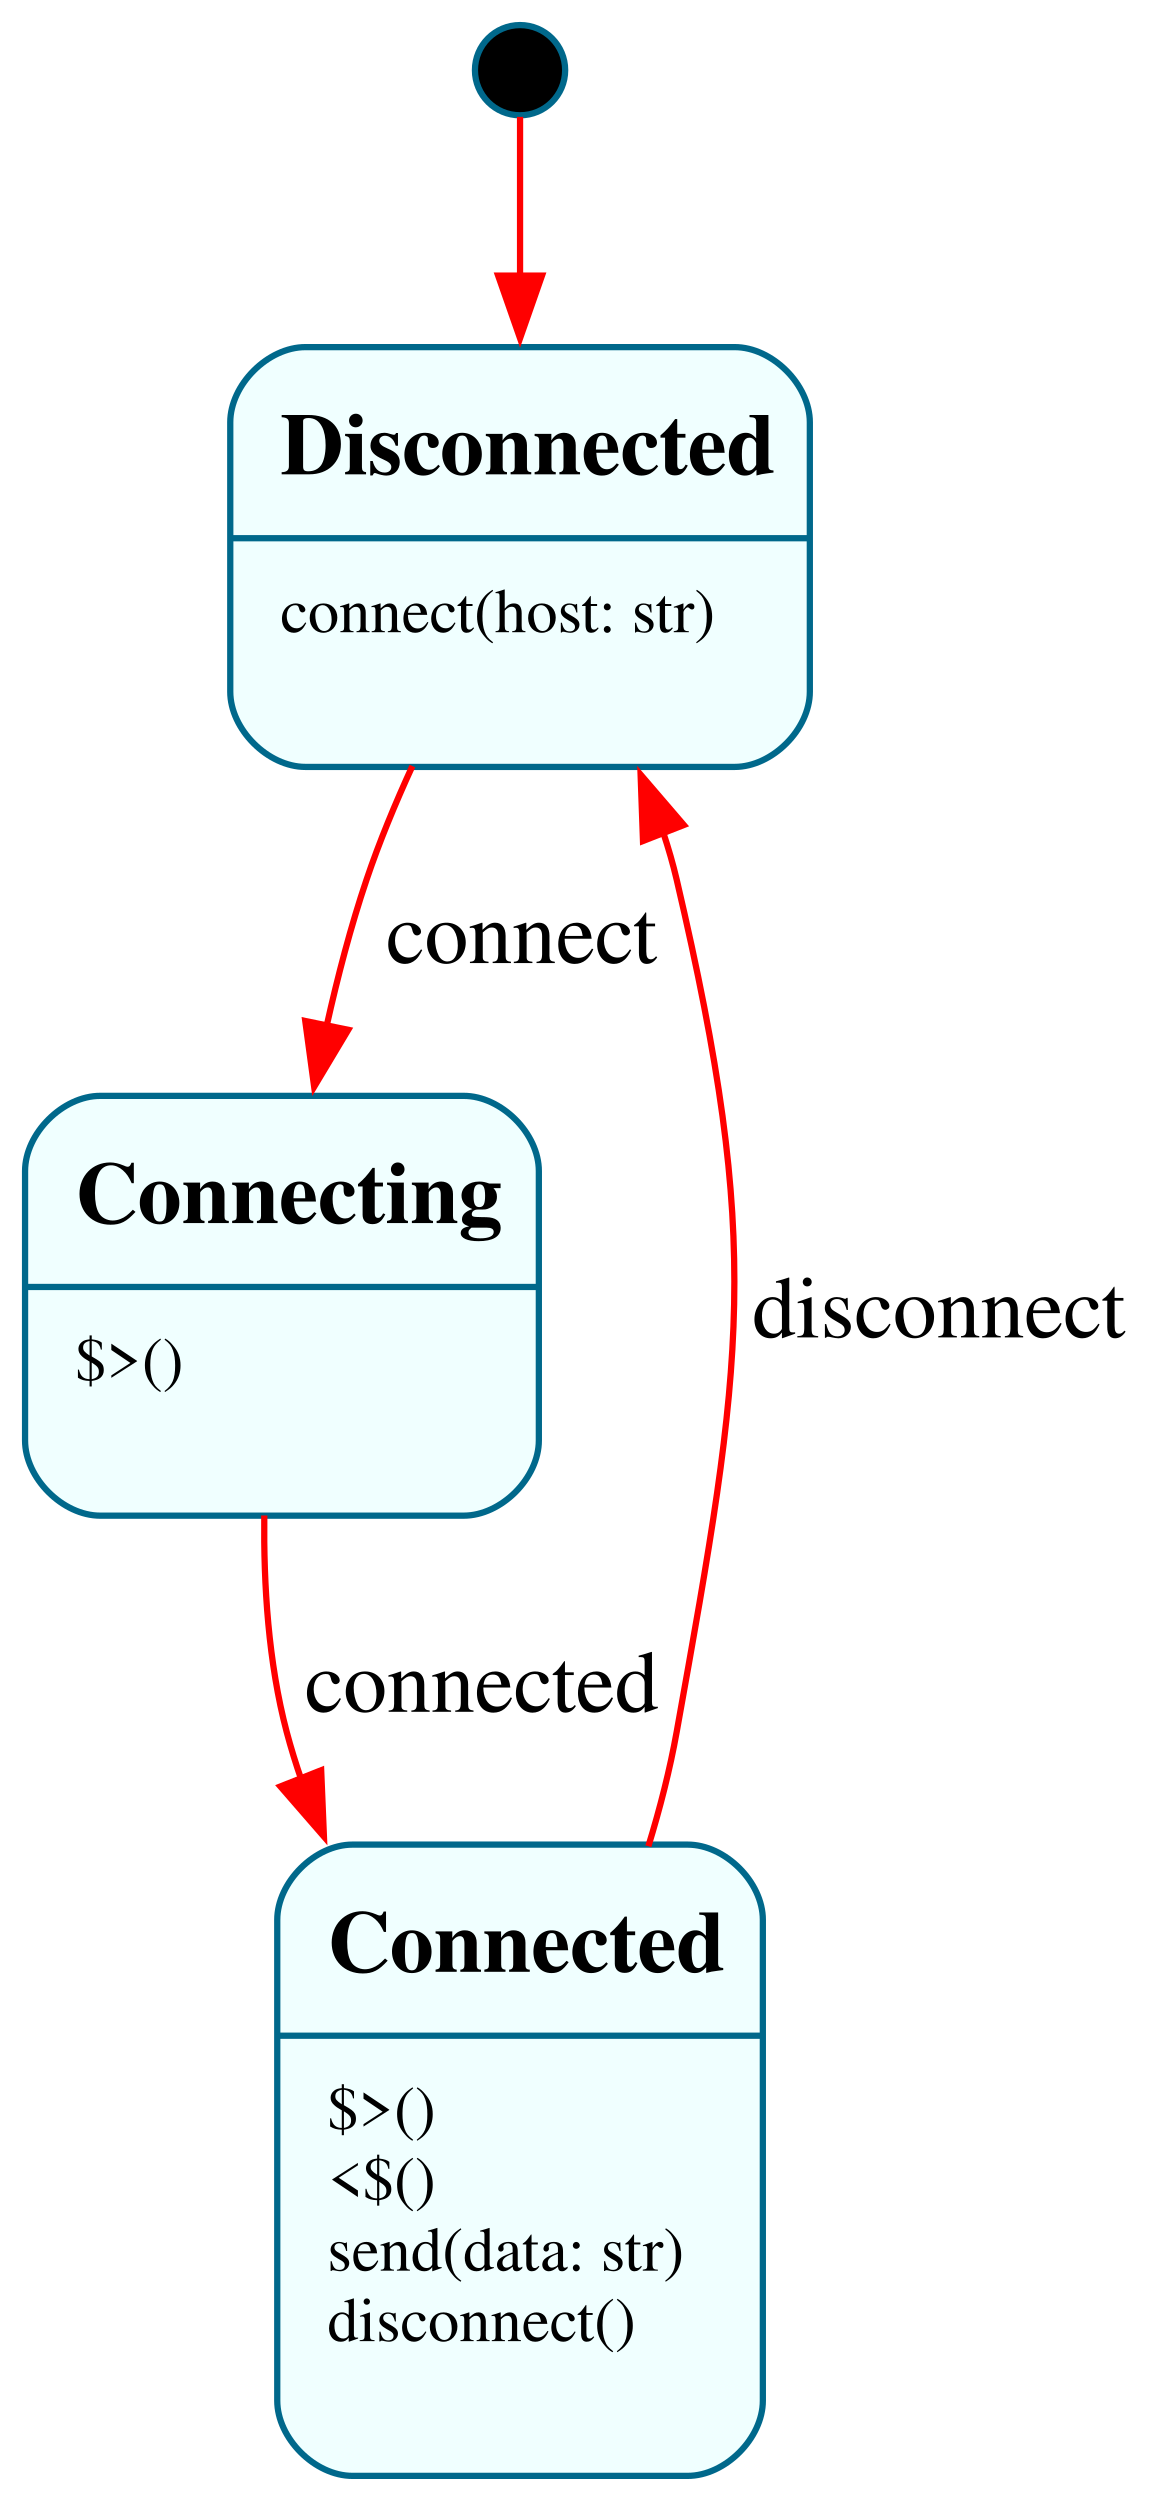
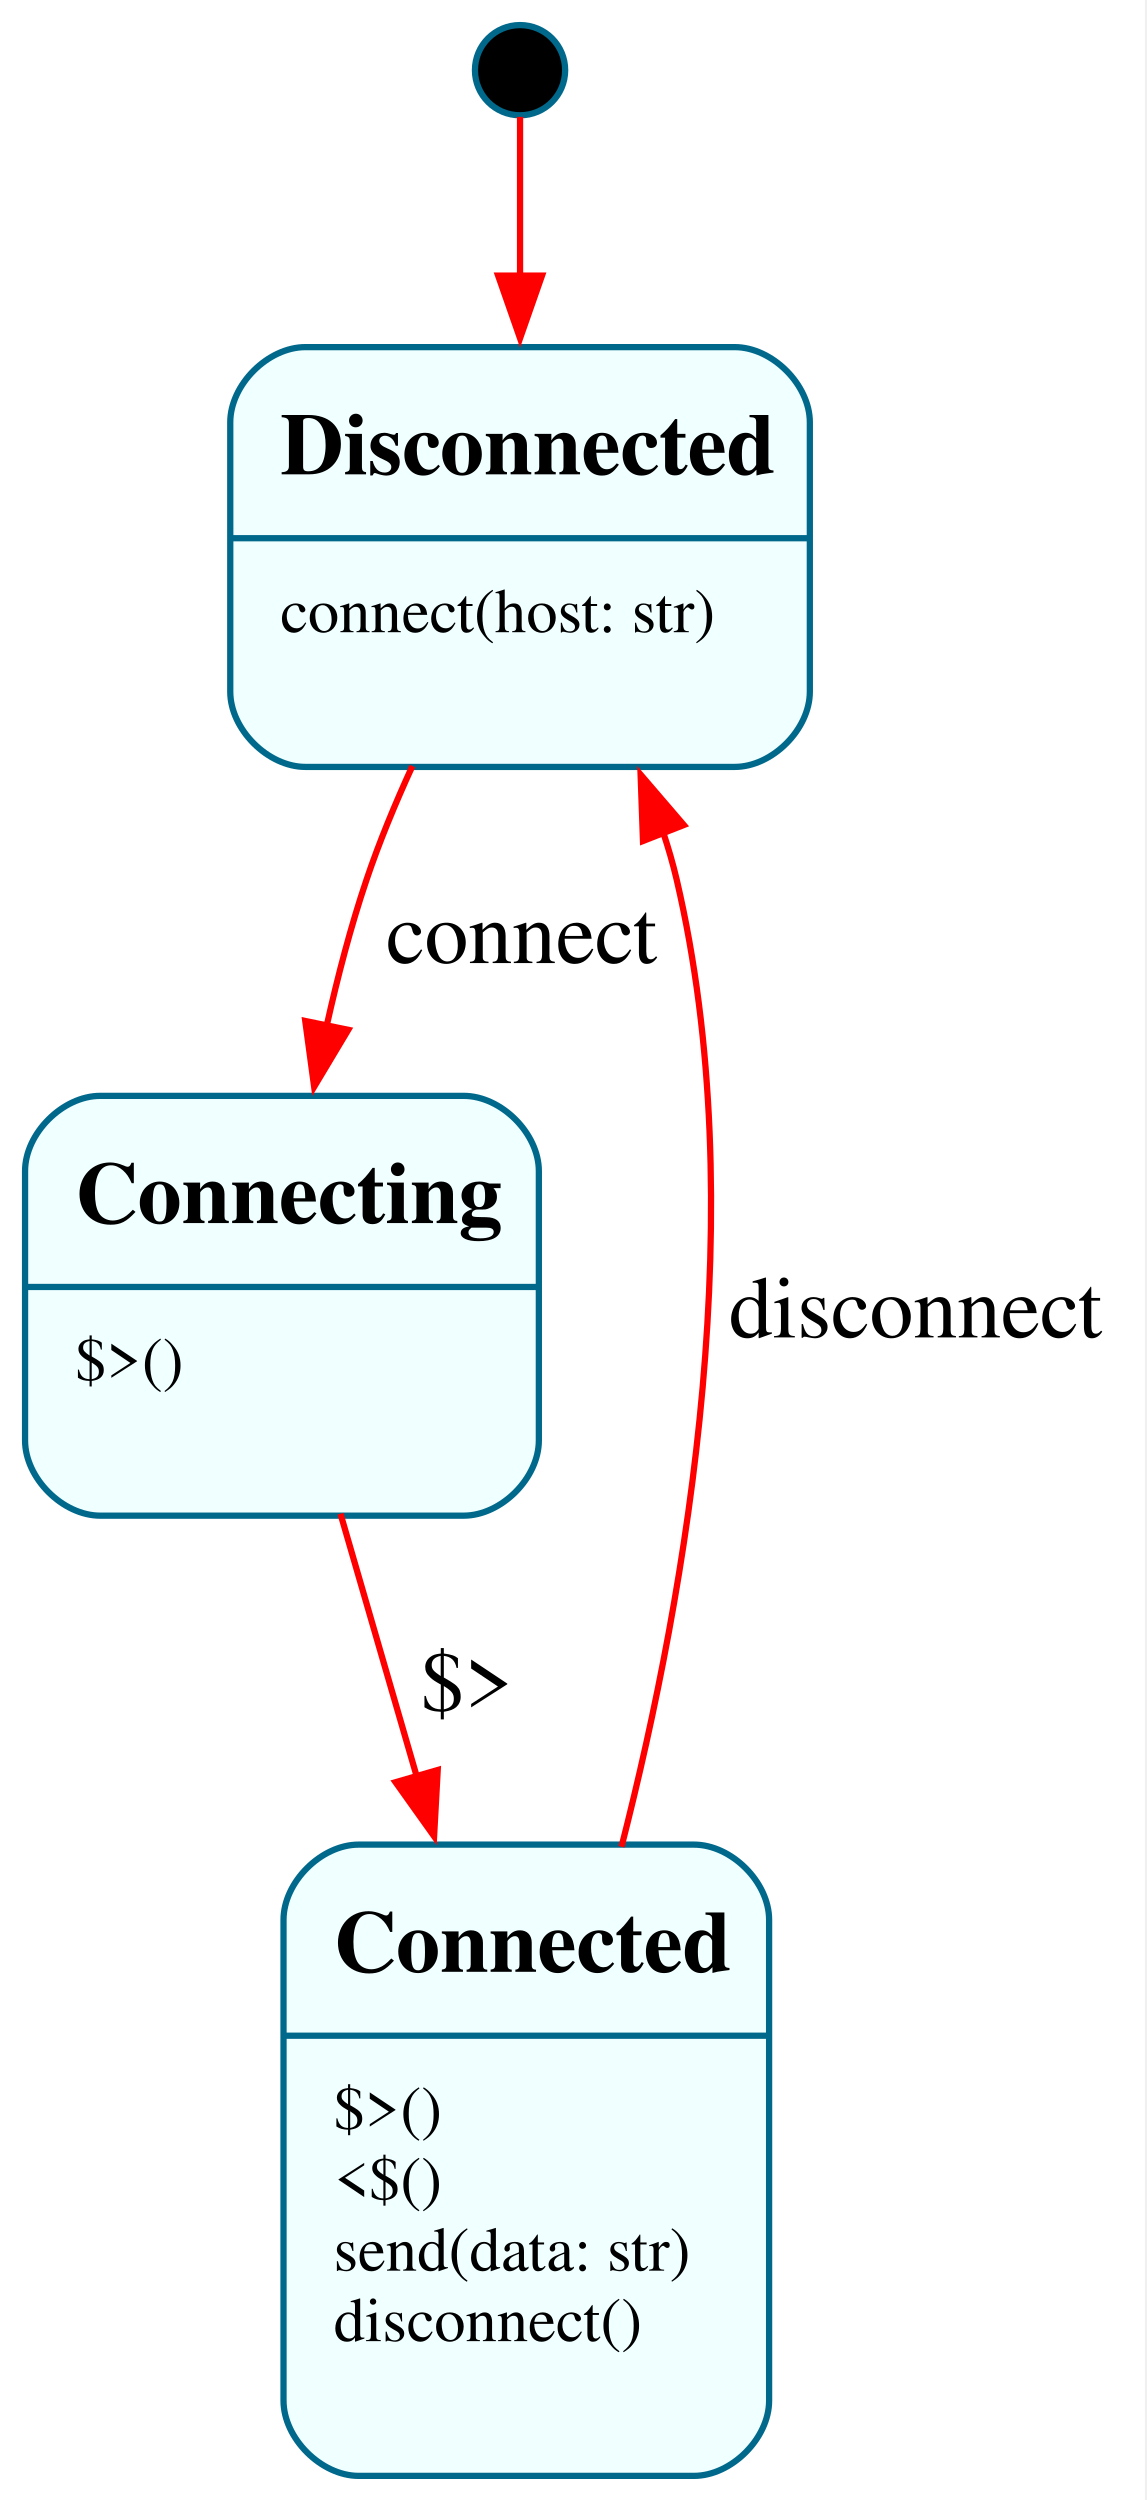
- <svg xmlns="http://www.w3.org/2000/svg" width="186pt" height="399pt" viewBox="0.00 0.00 186.00 399.00">
+ <svg xmlns="http://www.w3.org/2000/svg" width="183pt" height="399pt" viewBox="0.00 0.00 183.00 399.00">
  <g id="graph0" class="graph" transform="scale(1 1) rotate(0) translate(4 395.15)">
-     <polygon fill="white" stroke="none" points="-4,4 -4,-395.15 182.46,-395.15 182.46,4 -4,4" />
+     <polygon fill="white" stroke="none" points="-4,4 -4,-395.15 178.73,-395.15 178.73,4 -4,4" />
    <g id="node1" class="node">
      <ellipse fill="black" stroke="#00688b" cx="79" cy="-383.95" rx="7.2" ry="7.2" />
    </g>
    <g id="node2" class="node">
      <path fill="azure" stroke="none" d="M113.25,-339.75C113.25,-339.75 44.75,-339.75 44.75,-339.75 38.75,-339.75 32.75,-333.75 32.75,-327.75 32.75,-327.75 32.75,-284.75 32.75,-284.75 32.75,-278.75 38.75,-272.75 44.75,-272.75 44.75,-272.75 113.25,-272.75 113.25,-272.75 119.25,-272.75 125.25,-278.75 125.25,-284.75 125.25,-284.75 125.25,-327.75 125.25,-327.75 125.25,-333.75 119.25,-339.75 113.25,-339.75" />
      <text xml:space="preserve" text-anchor="start" x="40.75" y="-319.45" font-family="Times,serif" font-weight="bold" font-size="14.00">Disconnected</text>
      <text xml:space="preserve" text-anchor="start" x="40.75" y="-294.25" font-family="Times,serif" font-size="10.00">connect(host: str)</text>
      <text xml:space="preserve" text-anchor="start" x="62.5" y="-283" font-family="Times,serif" font-size="10.00">            </text>
      <polygon fill="#00688b" stroke="#00688b" points="32.75,-309.25 32.75,-309.25 125.25,-309.25 125.25,-309.25 32.75,-309.25" />
      <path fill="none" stroke="#00688b" d="M44.75,-272.75C44.75,-272.75 113.25,-272.75 113.25,-272.75 119.25,-272.75 125.25,-278.75 125.25,-284.75 125.25,-284.75 125.25,-327.75 125.25,-327.75 125.25,-333.75 119.25,-339.75 113.25,-339.75 113.25,-339.75 44.75,-339.75 44.75,-339.75 38.75,-339.75 32.75,-333.75 32.75,-327.75 32.75,-327.75 32.75,-284.75 32.75,-284.75 32.75,-278.75 38.75,-272.75 44.75,-272.75" />
    </g>
    <g id="edge1" class="edge">
      <path fill="none" stroke="red" d="M79,-376.5C79,-370.52 79,-361.07 79,-351.05" />
      <polygon fill="red" stroke="red" points="82.5,-351.16 79,-341.16 75.5,-351.16 82.5,-351.16" />
    </g>
    <g id="node3" class="node">
      <path fill="azure" stroke="none" d="M70,-220.25C70,-220.25 12,-220.25 12,-220.25 6,-220.25 0,-214.25 0,-208.25 0,-208.25 0,-165.25 0,-165.25 0,-159.25 6,-153.25 12,-153.25 12,-153.25 70,-153.25 70,-153.25 76,-153.25 82,-159.25 82,-165.25 82,-165.25 82,-208.25 82,-208.25 82,-214.25 76,-220.25 70,-220.25" />
      <text xml:space="preserve" text-anchor="start" x="8" y="-199.95" font-family="Times,serif" font-weight="bold" font-size="14.00">Connecting</text>
      <text xml:space="preserve" text-anchor="start" x="8" y="-174.75" font-family="Times,serif" font-size="10.00">$&gt;()</text>
      <text xml:space="preserve" text-anchor="start" x="8" y="-163.5" font-family="Times,serif" font-size="10.00">            </text>
      <polygon fill="#00688b" stroke="#00688b" points="0,-189.75 0,-189.75 82,-189.75 82,-189.75 0,-189.75" />
      <path fill="none" stroke="#00688b" d="M12,-153.25C12,-153.25 70,-153.25 70,-153.25 76,-153.25 82,-159.25 82,-165.25 82,-165.25 82,-208.25 82,-208.25 82,-214.25 76,-220.25 70,-220.25 70,-220.25 12,-220.25 12,-220.25 6,-220.25 0,-214.25 0,-208.25 0,-208.25 0,-165.25 0,-165.25 0,-159.25 6,-153.25 12,-153.25" />
    </g>
    <g id="edge2" class="edge">
      <path fill="none" stroke="red" d="M61.82,-272.89C59.1,-266.96 56.52,-260.75 54.5,-254.75 52,-247.35 49.9,-239.32 48.15,-231.48" />
      <polygon fill="red" stroke="red" points="51.58,-230.79 46.14,-221.7 44.72,-232.2 51.58,-230.79" />
      <text xml:space="preserve" text-anchor="middle" x="79.25" y="-241.45" font-family="Times,serif" font-size="14.00"> connect </text>
    </g>
    <g id="node4" class="node">
-       <path fill="azure" stroke="none" d="M105.75,-100.75C105.75,-100.75 52.25,-100.75 52.25,-100.75 46.25,-100.75 40.25,-94.75 40.25,-88.75 40.25,-88.75 40.25,-12 40.25,-12 40.25,-6 46.25,0 52.25,0 52.25,0 105.75,0 105.75,0 111.75,0 117.75,-6 117.75,-12 117.75,-12 117.75,-88.75 117.75,-88.75 117.75,-94.75 111.75,-100.75 105.75,-100.75" />
-       <text xml:space="preserve" text-anchor="start" x="48.25" y="-80.45" font-family="Times,serif" font-weight="bold" font-size="14.00">Connected</text>
-       <text xml:space="preserve" text-anchor="start" x="48.25" y="-55.25" font-family="Times,serif" font-size="10.00">$&gt;()</text>
-       <text xml:space="preserve" text-anchor="start" x="48.25" y="-44" font-family="Times,serif" font-size="10.00">&lt;$()</text>
-       <text xml:space="preserve" text-anchor="start" x="48.25" y="-32.75" font-family="Times,serif" font-size="10.00">send(data: str)</text>
-       <text xml:space="preserve" text-anchor="start" x="48.25" y="-21.5" font-family="Times,serif" font-size="10.00">disconnect()</text>
-       <text xml:space="preserve" text-anchor="start" x="63.25" y="-10.25" font-family="Times,serif" font-size="10.00">            </text>
-       <polygon fill="#00688b" stroke="#00688b" points="40.25,-70.25 40.25,-70.25 117.75,-70.25 117.75,-70.25 40.25,-70.25" />
-       <path fill="none" stroke="#00688b" d="M52.25,0C52.25,0 105.75,0 105.75,0 111.75,0 117.75,-6 117.75,-12 117.75,-12 117.75,-88.75 117.75,-88.75 117.75,-94.75 111.75,-100.75 105.75,-100.75 105.75,-100.75 52.25,-100.75 52.25,-100.75 46.25,-100.75 40.25,-94.75 40.25,-88.75 40.25,-88.75 40.25,-12 40.25,-12 40.25,-6 46.25,0 52.25,0" />
+       <path fill="azure" stroke="none" d="M106.75,-100.75C106.75,-100.75 53.25,-100.75 53.25,-100.75 47.25,-100.75 41.25,-94.75 41.25,-88.75 41.25,-88.75 41.25,-12 41.25,-12 41.25,-6 47.25,0 53.25,0 53.25,0 106.75,0 106.75,0 112.75,0 118.75,-6 118.75,-12 118.75,-12 118.75,-88.75 118.75,-88.75 118.75,-94.75 112.75,-100.75 106.75,-100.75" />
+       <text xml:space="preserve" text-anchor="start" x="49.25" y="-80.45" font-family="Times,serif" font-weight="bold" font-size="14.00">Connected</text>
+       <text xml:space="preserve" text-anchor="start" x="49.25" y="-55.25" font-family="Times,serif" font-size="10.00">$&gt;()</text>
+       <text xml:space="preserve" text-anchor="start" x="49.25" y="-44" font-family="Times,serif" font-size="10.00">&lt;$()</text>
+       <text xml:space="preserve" text-anchor="start" x="49.25" y="-32.75" font-family="Times,serif" font-size="10.00">send(data: str)</text>
+       <text xml:space="preserve" text-anchor="start" x="49.25" y="-21.5" font-family="Times,serif" font-size="10.00">disconnect()</text>
+       <text xml:space="preserve" text-anchor="start" x="64.25" y="-10.25" font-family="Times,serif" font-size="10.00">            </text>
+       <polygon fill="#00688b" stroke="#00688b" points="41.25,-70.25 41.25,-70.25 118.75,-70.25 118.75,-70.25 41.25,-70.25" />
+       <path fill="none" stroke="#00688b" d="M53.25,0C53.25,0 106.75,0 106.75,0 112.75,0 118.75,-6 118.75,-12 118.75,-12 118.75,-88.75 118.75,-88.75 118.75,-94.75 112.75,-100.75 106.75,-100.75 106.75,-100.75 53.25,-100.75 53.25,-100.75 47.25,-100.75 41.25,-94.75 41.25,-88.75 41.25,-88.75 41.25,-12 41.25,-12 41.25,-6 47.25,0 53.25,0" />
    </g>
    <g id="edge3" class="edge">
-       <path fill="none" stroke="red" d="M38.18,-153.28C38.05,-142.17 38.84,-129.77 41.75,-118.75 42.43,-116.19 43.22,-113.62 44.11,-111.06" />
-       <polygon fill="red" stroke="red" points="47.26,-112.62 47.7,-102.03 40.75,-110.03 47.26,-112.62" />
-       <text xml:space="preserve" text-anchor="middle" x="72.88" y="-121.95" font-family="Times,serif" font-size="14.00"> connected </text>
+       <path fill="none" stroke="red" d="M50.34,-153.56C54,-140.94 58.33,-126.03 62.53,-111.56" />
+       <polygon fill="red" stroke="red" points="65.86,-112.66 65.28,-102.08 59.13,-110.71 65.86,-112.66" />
+       <text xml:space="preserve" text-anchor="middle" x="70.58" y="-121.95" font-family="Times,serif" font-size="14.00"> $&gt; </text>
    </g>
    <g id="edge4" class="edge">
-       <path fill="none" stroke="red" d="M99.48,-100.49C101.34,-106.55 102.92,-112.73 104,-118.75 114.68,-178.24 117.77,-195.9 104,-254.75 103.42,-257.23 102.7,-259.72 101.88,-262.2" />
+       <path fill="none" stroke="red" d="M95.19,-100.4C105.82,-141.92 116.15,-202.82 104,-254.75 103.42,-257.23 102.7,-259.72 101.88,-262.2" />
      <polygon fill="red" stroke="red" points="98.62,-260.93 98.24,-271.52 105.14,-263.48 98.62,-260.93" />
-       <text xml:space="preserve" text-anchor="middle" x="145.83" y="-181.7" font-family="Times,serif" font-size="14.00"> disconnect </text>
+       <text xml:space="preserve" text-anchor="middle" x="142.11" y="-181.7" font-family="Times,serif" font-size="14.00"> disconnect </text>
    </g>
  </g>
</svg>
